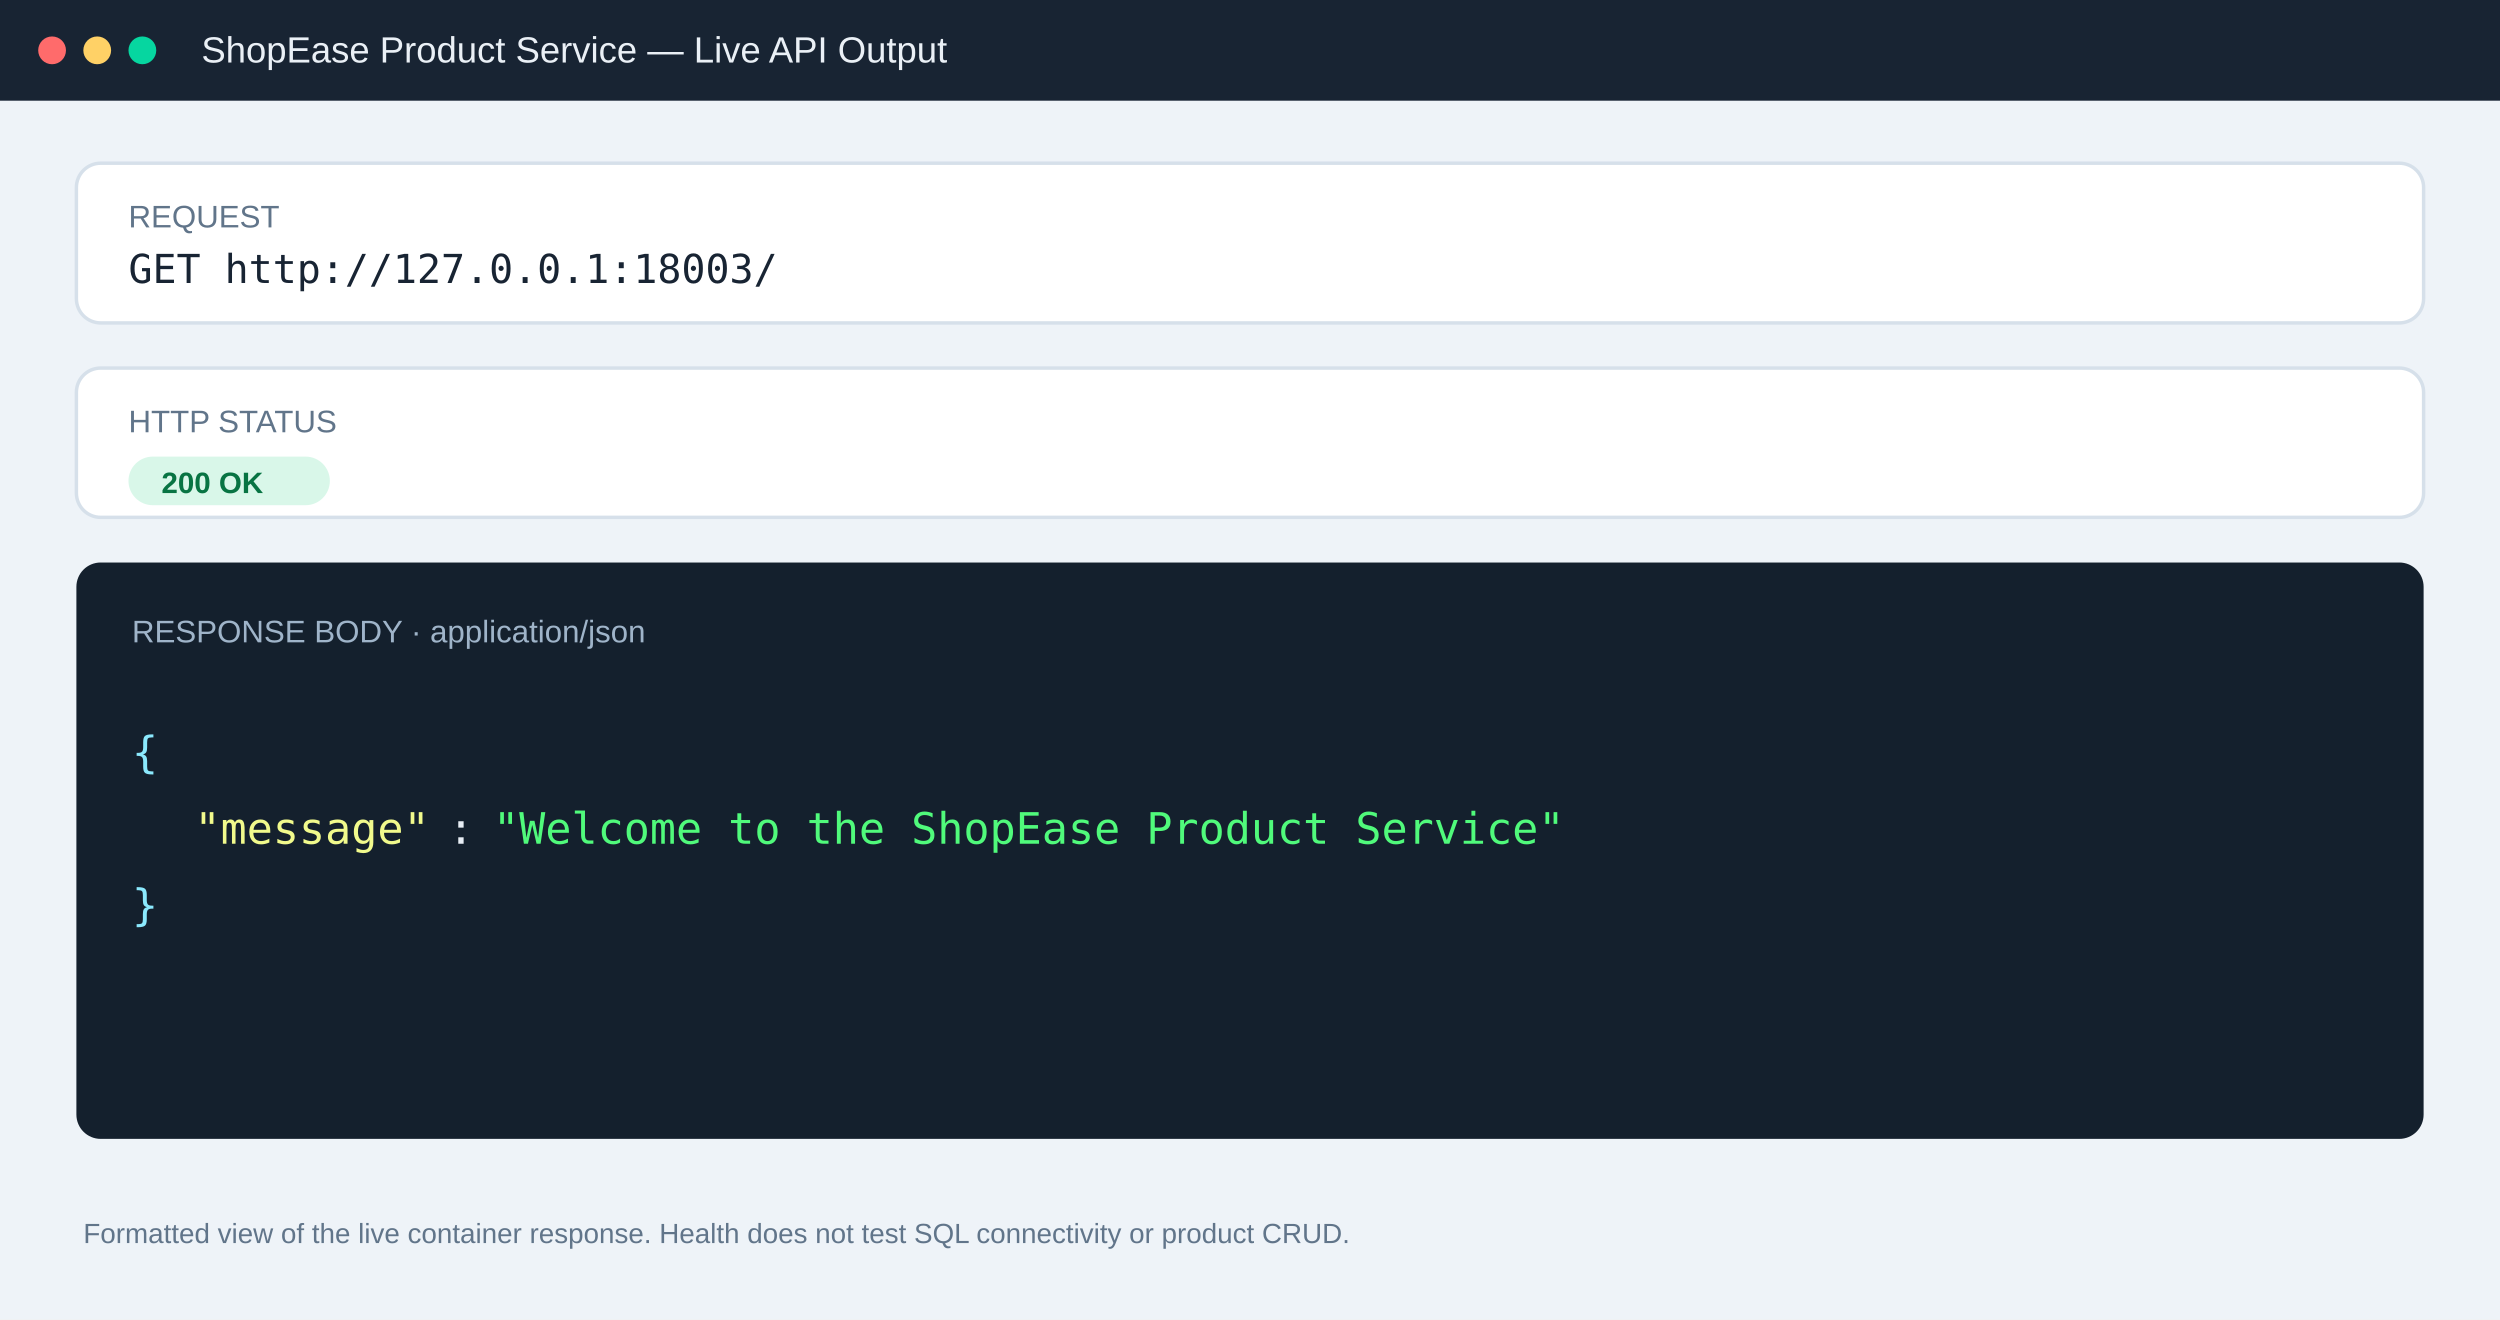
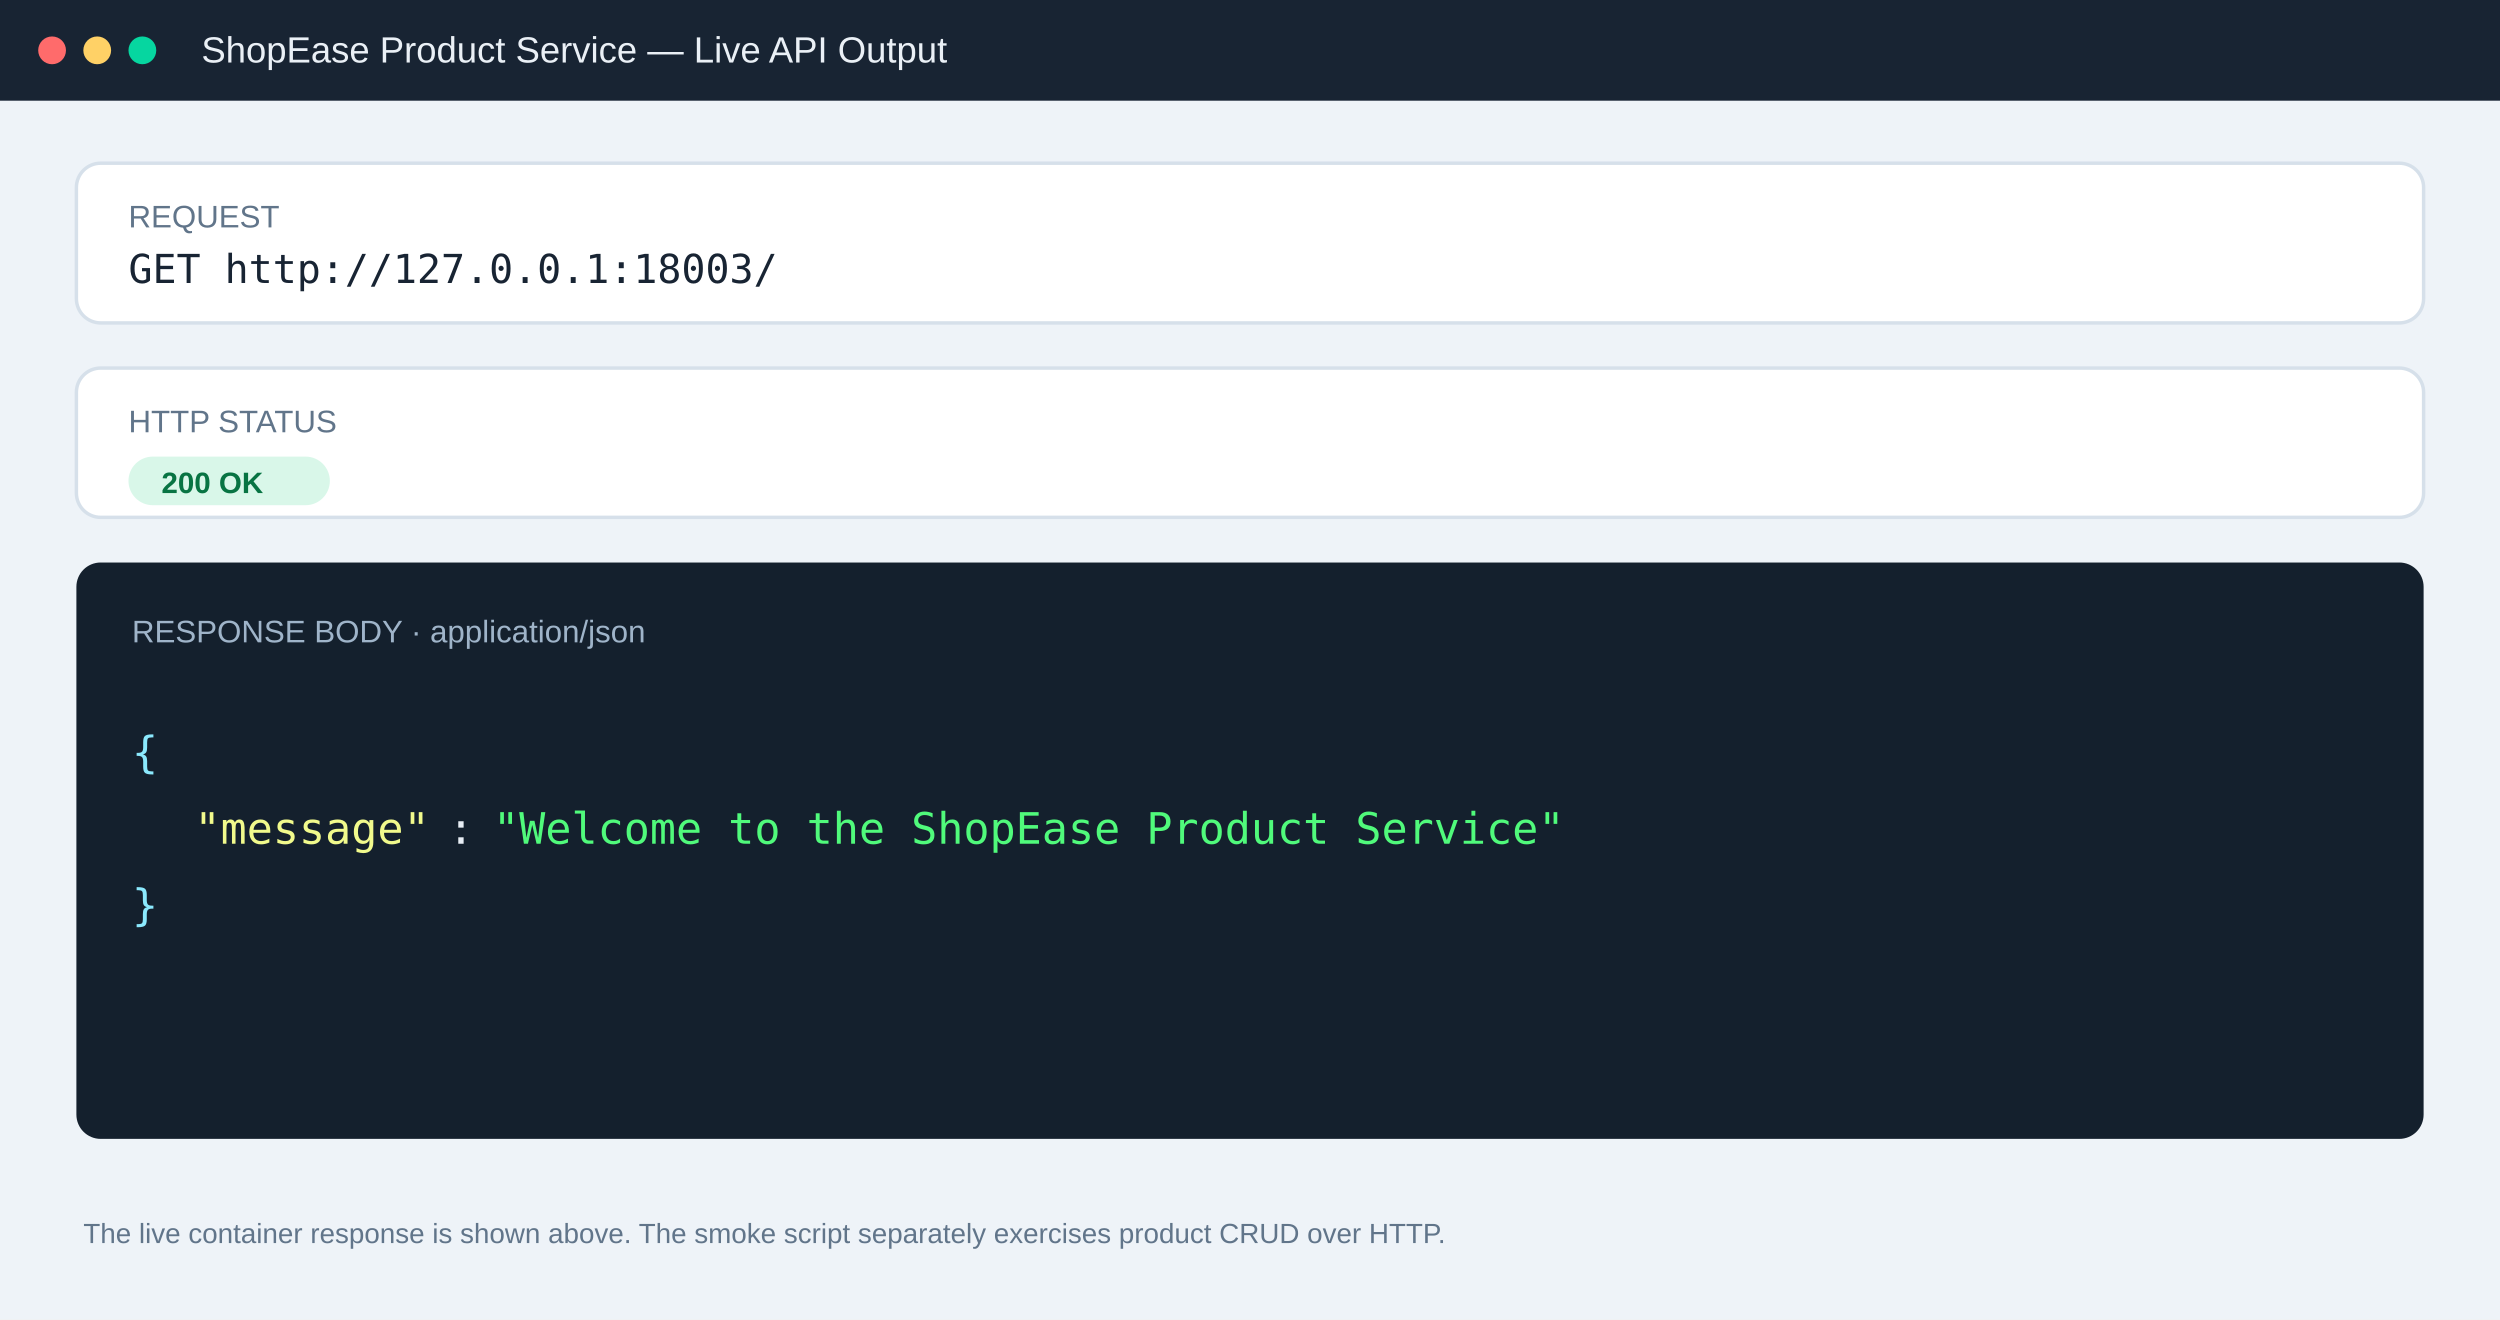
<svg xmlns="http://www.w3.org/2000/svg" width="1440" height="760" viewBox="0 0 1440 760" role="img" aria-labelledby="title desc">
  <rect width="1440" height="760" fill="#eef3f8" />
  <rect width="1440" height="58" fill="#182433" />
  <circle cx="30" cy="29" r="8" fill="#ff6b6b" />
  <circle cx="56" cy="29" r="8" fill="#ffd166" />
  <circle cx="82" cy="29" r="8" fill="#06d6a0" />
  <text x="116" y="36" fill="#eaf0f6" font-family="Segoe UI, Arial" font-size="21">ShopEase Product Service — Live API Output</text>
  <rect x="44" y="94" width="1352" height="92" rx="14" fill="#ffffff" stroke="#d6e0ea" stroke-width="2" />
  <text x="74" y="131" fill="#61758a" font-family="Segoe UI, Arial" font-size="18">REQUEST</text>
  <text x="74" y="163" fill="#182433" font-family="Consolas, monospace" font-size="23">GET  http://127.0.0.1:18003/</text>
  <rect x="44" y="212" width="1352" height="86" rx="14" fill="#ffffff" stroke="#d6e0ea" stroke-width="2" />
  <text x="74" y="249" fill="#61758a" font-family="Segoe UI, Arial" font-size="18">HTTP STATUS</text>
  <rect x="74" y="263" width="116" height="28" rx="14" fill="#d9f7e9" />
  <text x="93" y="284" fill="#087443" font-family="Segoe UI, Arial" font-size="17" font-weight="700">200 OK</text>
  <rect x="44" y="324" width="1352" height="332" rx="14" fill="#14202d" />
  <text x="76" y="370" fill="#9fb4c9" font-family="Segoe UI, Arial" font-size="18">RESPONSE BODY · application/json</text>
  <text x="76" y="442" fill="#8be9fd" font-family="Consolas, monospace" font-size="25">{</text>
  <text x="112" y="486" fill="#f1fa8c" font-family="Consolas, monospace" font-size="25">"message"</text>
  <text x="258" y="486" fill="#e7edf4" font-family="Consolas, monospace" font-size="25">:</text>
  <text x="284" y="486" fill="#50fa7b" font-family="Consolas, monospace" font-size="25">"Welcome to the ShopEase Product Service"</text>
  <text x="76" y="530" fill="#8be9fd" font-family="Consolas, monospace" font-size="25">}</text>
-   <text x="48" y="716" fill="#61758a" font-family="Segoe UI, Arial" font-size="16">Formatted view of the live container response. Health does not test SQL connectivity or product CRUD.</text>
+   <text x="48" y="716" fill="#61758a" font-family="Segoe UI, Arial" font-size="16">The live container response is shown above. The smoke script separately exercises product CRUD over HTTP.</text>
</svg>
